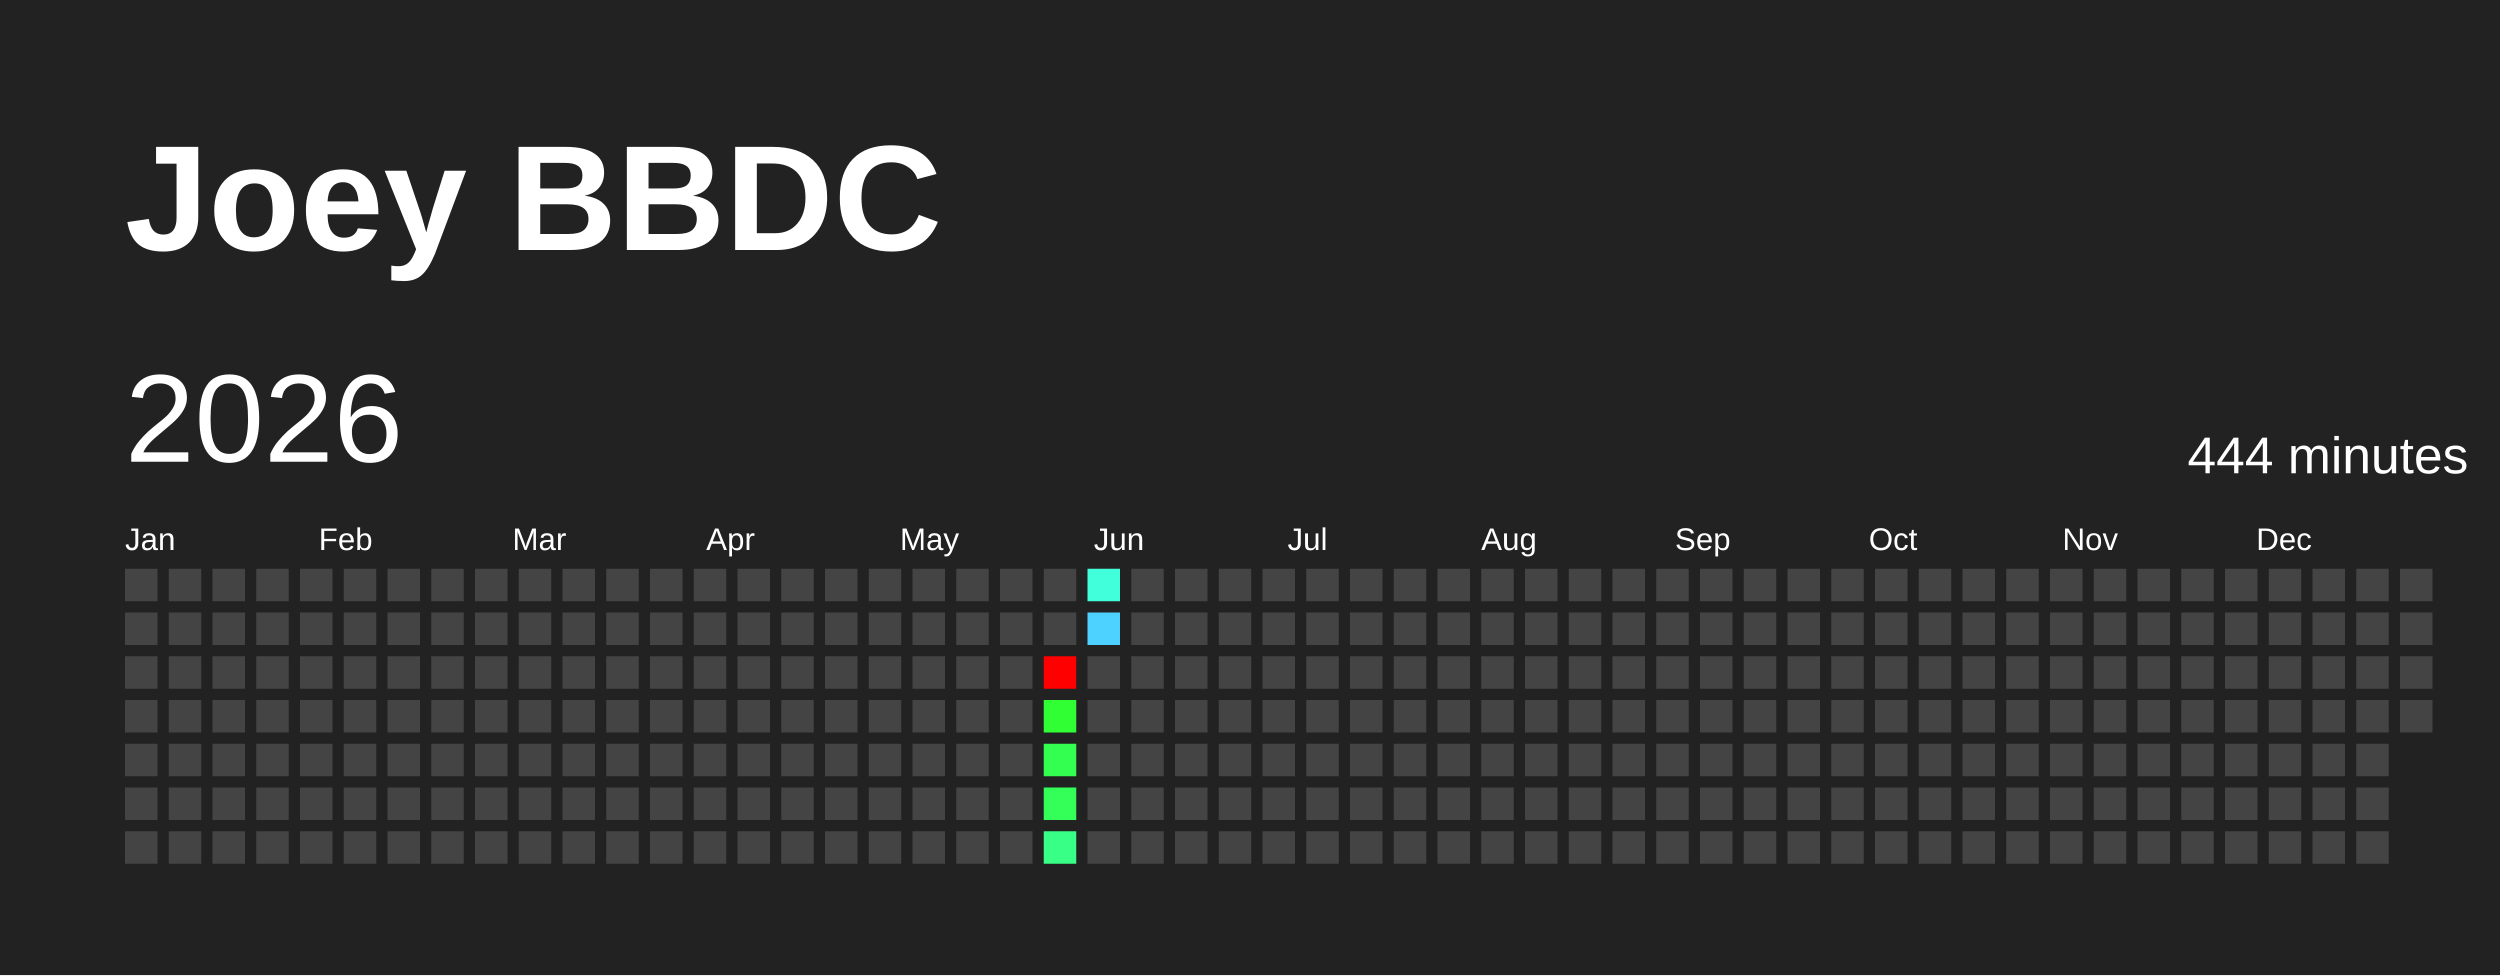
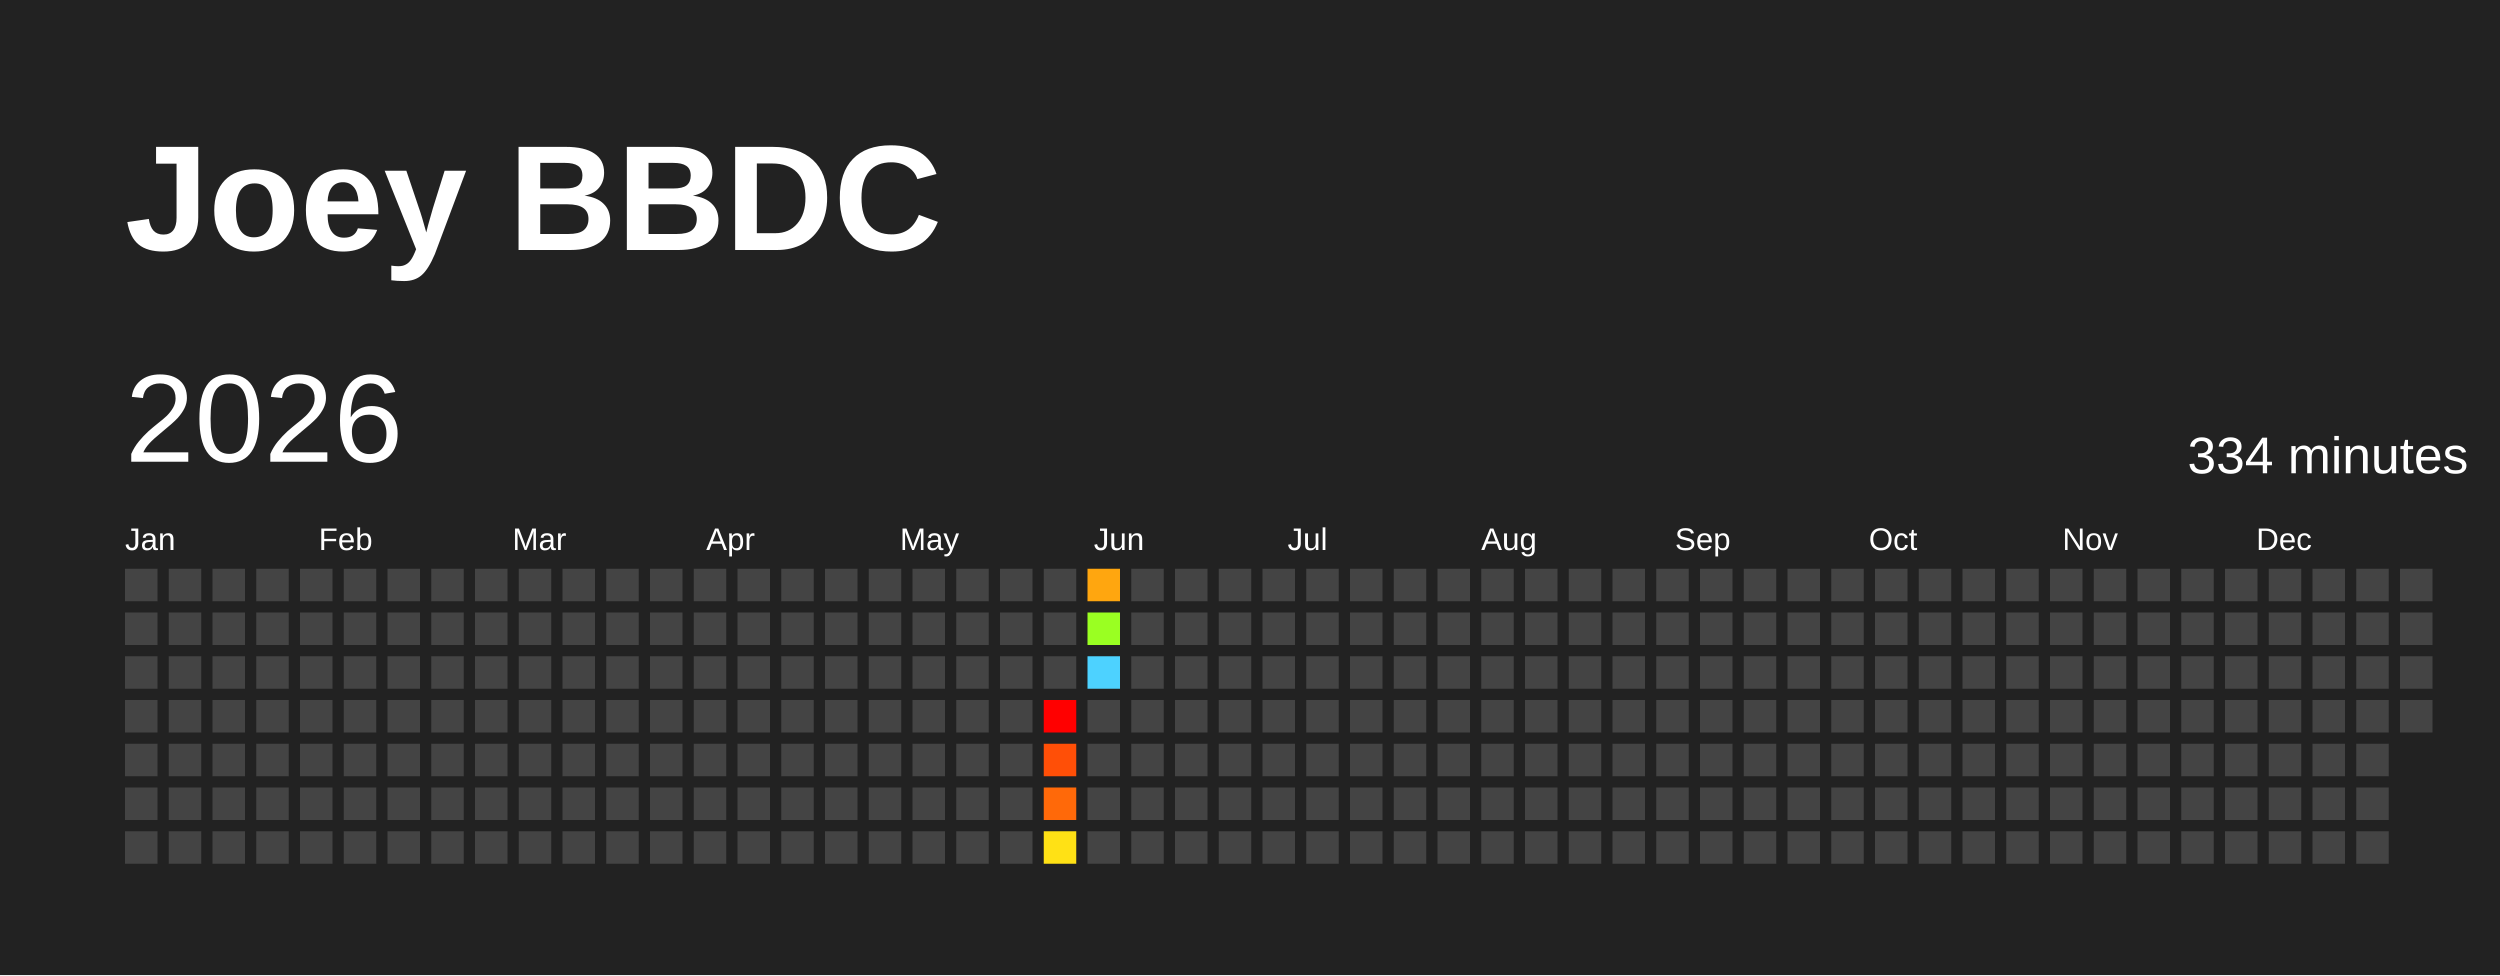
<svg xmlns="http://www.w3.org/2000/svg" baseProfile="full" height="78mm" version="1.1" viewBox="0,0,200,78" width="200mm">
  <defs />
  <rect fill="#222222" height="78" width="200" x="0" y="0" />
  <text fill="#FFFFFF" style="font-size:12px; font-family:Arial; font-weight:bold;" x="10" y="20">Joey BBDC</text>
  <text dominant-baseline="hanging" fill="#FFFFFF" style="font-size:10.0px; font-family:Arial;" x="10" y="30">2026</text>
-   <text dominant-baseline="hanging" fill="#FFFFFF" style="font-size:4.125px; font-family:Arial;" x="175" y="35">444 minutes</text>
+   <text dominant-baseline="hanging" fill="#FFFFFF" style="font-size:4.125px; font-family:Arial;" x="175" y="35">334 minutes</text>
  <text fill="#FFFFFF" style="font-size:2.5px; font-family:Arial" x="10.0" y="44">Jan</text>
  <text fill="#FFFFFF" style="font-size:2.5px; font-family:Arial" x="25.5" y="44">Feb</text>
  <text fill="#FFFFFF" style="font-size:2.5px; font-family:Arial" x="41.0" y="44">Mar</text>
  <text fill="#FFFFFF" style="font-size:2.5px; font-family:Arial" x="56.5" y="44">Apr</text>
  <text fill="#FFFFFF" style="font-size:2.5px; font-family:Arial" x="72.0" y="44">May</text>
  <text fill="#FFFFFF" style="font-size:2.5px; font-family:Arial" x="87.5" y="44">Jun</text>
  <text fill="#FFFFFF" style="font-size:2.5px; font-family:Arial" x="103.0" y="44">Jul</text>
  <text fill="#FFFFFF" style="font-size:2.5px; font-family:Arial" x="118.5" y="44">Aug</text>
  <text fill="#FFFFFF" style="font-size:2.5px; font-family:Arial" x="134.0" y="44">Sep</text>
  <text fill="#FFFFFF" style="font-size:2.5px; font-family:Arial" x="149.5" y="44">Oct</text>
  <text fill="#FFFFFF" style="font-size:2.5px; font-family:Arial" x="165.0" y="44">Nov</text>
  <text fill="#FFFFFF" style="font-size:2.5px; font-family:Arial" x="180.5" y="44">Dec</text>
  <rect fill="#444444" height="2.6" width="2.6" x="10.0" y="45.5" />
  <rect fill="#444444" height="2.6" width="2.6" x="10.0" y="49.0" />
  <rect fill="#444444" height="2.6" width="2.6" x="10.0" y="52.5" />
  <rect fill="#444444" height="2.6" width="2.6" x="10.0" y="56.0" />
  <rect fill="#444444" height="2.6" width="2.6" x="10.0" y="59.5" />
  <rect fill="#444444" height="2.6" width="2.6" x="10.0" y="63.0" />
  <rect fill="#444444" height="2.6" width="2.6" x="10.0" y="66.5" />
  <rect fill="#444444" height="2.6" width="2.6" x="13.5" y="45.5" />
  <rect fill="#444444" height="2.6" width="2.6" x="13.5" y="49.0" />
  <rect fill="#444444" height="2.6" width="2.6" x="13.5" y="52.5" />
  <rect fill="#444444" height="2.6" width="2.6" x="13.5" y="56.0" />
  <rect fill="#444444" height="2.6" width="2.6" x="13.5" y="59.5" />
  <rect fill="#444444" height="2.6" width="2.6" x="13.5" y="63.0" />
  <rect fill="#444444" height="2.6" width="2.6" x="13.5" y="66.5" />
  <rect fill="#444444" height="2.6" width="2.6" x="17.0" y="45.5" />
  <rect fill="#444444" height="2.6" width="2.6" x="17.0" y="49.0" />
  <rect fill="#444444" height="2.6" width="2.6" x="17.0" y="52.5" />
  <rect fill="#444444" height="2.6" width="2.6" x="17.0" y="56.0" />
  <rect fill="#444444" height="2.6" width="2.6" x="17.0" y="59.5" />
  <rect fill="#444444" height="2.6" width="2.6" x="17.0" y="63.0" />
  <rect fill="#444444" height="2.6" width="2.6" x="17.0" y="66.5" />
  <rect fill="#444444" height="2.6" width="2.6" x="20.5" y="45.5" />
  <rect fill="#444444" height="2.6" width="2.6" x="20.5" y="49.0" />
  <rect fill="#444444" height="2.6" width="2.6" x="20.5" y="52.5" />
  <rect fill="#444444" height="2.6" width="2.6" x="20.5" y="56.0" />
  <rect fill="#444444" height="2.6" width="2.6" x="20.5" y="59.5" />
  <rect fill="#444444" height="2.6" width="2.6" x="20.5" y="63.0" />
  <rect fill="#444444" height="2.6" width="2.6" x="20.5" y="66.5" />
  <rect fill="#444444" height="2.6" width="2.6" x="24.0" y="45.5" />
  <rect fill="#444444" height="2.6" width="2.6" x="24.0" y="49.0" />
  <rect fill="#444444" height="2.6" width="2.6" x="24.0" y="52.5" />
  <rect fill="#444444" height="2.6" width="2.6" x="24.0" y="56.0" />
  <rect fill="#444444" height="2.6" width="2.6" x="24.0" y="59.5" />
  <rect fill="#444444" height="2.6" width="2.6" x="24.0" y="63.0" />
  <rect fill="#444444" height="2.6" width="2.6" x="24.0" y="66.5" />
  <rect fill="#444444" height="2.6" width="2.6" x="27.5" y="45.5" />
  <rect fill="#444444" height="2.6" width="2.6" x="27.5" y="49.0" />
  <rect fill="#444444" height="2.6" width="2.6" x="27.5" y="52.5" />
  <rect fill="#444444" height="2.6" width="2.6" x="27.5" y="56.0" />
  <rect fill="#444444" height="2.6" width="2.6" x="27.5" y="59.5" />
  <rect fill="#444444" height="2.6" width="2.6" x="27.5" y="63.0" />
  <rect fill="#444444" height="2.6" width="2.6" x="27.5" y="66.5" />
  <rect fill="#444444" height="2.6" width="2.6" x="31.0" y="45.5" />
  <rect fill="#444444" height="2.6" width="2.6" x="31.0" y="49.0" />
  <rect fill="#444444" height="2.6" width="2.6" x="31.0" y="52.5" />
  <rect fill="#444444" height="2.6" width="2.6" x="31.0" y="56.0" />
  <rect fill="#444444" height="2.6" width="2.6" x="31.0" y="59.5" />
  <rect fill="#444444" height="2.6" width="2.6" x="31.0" y="63.0" />
  <rect fill="#444444" height="2.6" width="2.6" x="31.0" y="66.5" />
  <rect fill="#444444" height="2.6" width="2.6" x="34.5" y="45.5" />
  <rect fill="#444444" height="2.6" width="2.6" x="34.5" y="49.0" />
  <rect fill="#444444" height="2.6" width="2.6" x="34.5" y="52.5" />
  <rect fill="#444444" height="2.6" width="2.6" x="34.5" y="56.0" />
  <rect fill="#444444" height="2.6" width="2.6" x="34.5" y="59.5" />
  <rect fill="#444444" height="2.6" width="2.6" x="34.5" y="63.0" />
  <rect fill="#444444" height="2.6" width="2.6" x="34.5" y="66.5" />
  <rect fill="#444444" height="2.6" width="2.6" x="38.0" y="45.5" />
  <rect fill="#444444" height="2.6" width="2.6" x="38.0" y="49.0" />
  <rect fill="#444444" height="2.6" width="2.6" x="38.0" y="52.5" />
  <rect fill="#444444" height="2.6" width="2.6" x="38.0" y="56.0" />
  <rect fill="#444444" height="2.6" width="2.6" x="38.0" y="59.5" />
  <rect fill="#444444" height="2.6" width="2.6" x="38.0" y="63.0" />
  <rect fill="#444444" height="2.6" width="2.6" x="38.0" y="66.5" />
  <rect fill="#444444" height="2.6" width="2.6" x="41.5" y="45.5" />
  <rect fill="#444444" height="2.6" width="2.6" x="41.5" y="49.0" />
  <rect fill="#444444" height="2.6" width="2.6" x="41.5" y="52.5" />
  <rect fill="#444444" height="2.6" width="2.6" x="41.5" y="56.0" />
  <rect fill="#444444" height="2.6" width="2.6" x="41.5" y="59.5" />
  <rect fill="#444444" height="2.6" width="2.6" x="41.5" y="63.0" />
  <rect fill="#444444" height="2.6" width="2.6" x="41.5" y="66.5" />
  <rect fill="#444444" height="2.6" width="2.6" x="45.0" y="45.5" />
  <rect fill="#444444" height="2.6" width="2.6" x="45.0" y="49.0" />
  <rect fill="#444444" height="2.6" width="2.6" x="45.0" y="52.5" />
  <rect fill="#444444" height="2.6" width="2.6" x="45.0" y="56.0" />
  <rect fill="#444444" height="2.6" width="2.6" x="45.0" y="59.5" />
  <rect fill="#444444" height="2.6" width="2.6" x="45.0" y="63.0" />
  <rect fill="#444444" height="2.6" width="2.6" x="45.0" y="66.5" />
  <rect fill="#444444" height="2.6" width="2.6" x="48.5" y="45.5" />
  <rect fill="#444444" height="2.6" width="2.6" x="48.5" y="49.0" />
  <rect fill="#444444" height="2.6" width="2.6" x="48.5" y="52.5" />
  <rect fill="#444444" height="2.6" width="2.6" x="48.5" y="56.0" />
  <rect fill="#444444" height="2.6" width="2.6" x="48.5" y="59.5" />
  <rect fill="#444444" height="2.6" width="2.6" x="48.5" y="63.0" />
  <rect fill="#444444" height="2.6" width="2.6" x="48.5" y="66.5" />
  <rect fill="#444444" height="2.6" width="2.6" x="52.0" y="45.5" />
  <rect fill="#444444" height="2.6" width="2.6" x="52.0" y="49.0" />
  <rect fill="#444444" height="2.6" width="2.6" x="52.0" y="52.5" />
  <rect fill="#444444" height="2.6" width="2.6" x="52.0" y="56.0" />
  <rect fill="#444444" height="2.6" width="2.6" x="52.0" y="59.5" />
  <rect fill="#444444" height="2.6" width="2.6" x="52.0" y="63.0" />
  <rect fill="#444444" height="2.6" width="2.6" x="52.0" y="66.5" />
  <rect fill="#444444" height="2.6" width="2.6" x="55.5" y="45.5" />
  <rect fill="#444444" height="2.6" width="2.6" x="55.5" y="49.0" />
  <rect fill="#444444" height="2.6" width="2.6" x="55.5" y="52.5" />
  <rect fill="#444444" height="2.6" width="2.6" x="55.5" y="56.0" />
  <rect fill="#444444" height="2.6" width="2.6" x="55.5" y="59.5" />
  <rect fill="#444444" height="2.6" width="2.6" x="55.5" y="63.0" />
  <rect fill="#444444" height="2.6" width="2.6" x="55.5" y="66.5" />
  <rect fill="#444444" height="2.6" width="2.6" x="59.0" y="45.5" />
  <rect fill="#444444" height="2.6" width="2.6" x="59.0" y="49.0" />
  <rect fill="#444444" height="2.6" width="2.6" x="59.0" y="52.5" />
  <rect fill="#444444" height="2.6" width="2.6" x="59.0" y="56.0" />
  <rect fill="#444444" height="2.6" width="2.6" x="59.0" y="59.5" />
  <rect fill="#444444" height="2.6" width="2.6" x="59.0" y="63.0" />
  <rect fill="#444444" height="2.6" width="2.6" x="59.0" y="66.5" />
  <rect fill="#444444" height="2.6" width="2.6" x="62.5" y="45.5" />
  <rect fill="#444444" height="2.6" width="2.6" x="62.5" y="49.0" />
  <rect fill="#444444" height="2.6" width="2.6" x="62.5" y="52.5" />
  <rect fill="#444444" height="2.6" width="2.6" x="62.5" y="56.0" />
  <rect fill="#444444" height="2.6" width="2.6" x="62.5" y="59.5" />
  <rect fill="#444444" height="2.6" width="2.6" x="62.5" y="63.0" />
  <rect fill="#444444" height="2.6" width="2.6" x="62.5" y="66.5" />
  <rect fill="#444444" height="2.6" width="2.6" x="66.0" y="45.5" />
  <rect fill="#444444" height="2.6" width="2.6" x="66.0" y="49.0" />
  <rect fill="#444444" height="2.6" width="2.6" x="66.0" y="52.5" />
  <rect fill="#444444" height="2.6" width="2.6" x="66.0" y="56.0" />
  <rect fill="#444444" height="2.6" width="2.6" x="66.0" y="59.5" />
  <rect fill="#444444" height="2.6" width="2.6" x="66.0" y="63.0" />
  <rect fill="#444444" height="2.6" width="2.6" x="66.0" y="66.5" />
  <rect fill="#444444" height="2.6" width="2.6" x="69.5" y="45.5" />
  <rect fill="#444444" height="2.6" width="2.6" x="69.5" y="49.0" />
  <rect fill="#444444" height="2.6" width="2.6" x="69.5" y="52.5" />
  <rect fill="#444444" height="2.6" width="2.6" x="69.5" y="56.0" />
  <rect fill="#444444" height="2.6" width="2.6" x="69.5" y="59.5" />
  <rect fill="#444444" height="2.6" width="2.6" x="69.5" y="63.0" />
  <rect fill="#444444" height="2.6" width="2.6" x="69.5" y="66.5" />
  <rect fill="#444444" height="2.6" width="2.6" x="73.0" y="45.5" />
  <rect fill="#444444" height="2.6" width="2.6" x="73.0" y="49.0" />
  <rect fill="#444444" height="2.6" width="2.6" x="73.0" y="52.5" />
  <rect fill="#444444" height="2.6" width="2.6" x="73.0" y="56.0" />
  <rect fill="#444444" height="2.6" width="2.6" x="73.0" y="59.5" />
  <rect fill="#444444" height="2.6" width="2.6" x="73.0" y="63.0" />
  <rect fill="#444444" height="2.6" width="2.6" x="73.0" y="66.5" />
  <rect fill="#444444" height="2.6" width="2.6" x="76.5" y="45.5" />
  <rect fill="#444444" height="2.6" width="2.6" x="76.5" y="49.0" />
  <rect fill="#444444" height="2.6" width="2.6" x="76.5" y="52.5" />
  <rect fill="#444444" height="2.6" width="2.6" x="76.5" y="56.0" />
  <rect fill="#444444" height="2.6" width="2.6" x="76.5" y="59.5" />
  <rect fill="#444444" height="2.6" width="2.6" x="76.5" y="63.0" />
  <rect fill="#444444" height="2.6" width="2.6" x="76.5" y="66.5" />
  <rect fill="#444444" height="2.6" width="2.6" x="80.0" y="45.5" />
  <rect fill="#444444" height="2.6" width="2.6" x="80.0" y="49.0" />
  <rect fill="#444444" height="2.6" width="2.6" x="80.0" y="52.5" />
  <rect fill="#444444" height="2.6" width="2.6" x="80.0" y="56.0" />
  <rect fill="#444444" height="2.6" width="2.6" x="80.0" y="59.5" />
  <rect fill="#444444" height="2.6" width="2.6" x="80.0" y="63.0" />
  <rect fill="#444444" height="2.6" width="2.6" x="80.0" y="66.5" />
  <rect fill="#444444" height="2.6" width="2.6" x="83.5" y="45.5" />
  <rect fill="#444444" height="2.6" width="2.6" x="83.5" y="49.0" />
-   <rect fill="red" height="2.6" width="2.6" x="83.5" y="52.5" />
-   <rect fill="#30ff34" height="2.6" width="2.6" x="83.5" y="56.0" />
-   <rect fill="#33ff50" height="2.6" width="2.6" x="83.5" y="59.5" />
-   <rect fill="#34ff59" height="2.6" width="2.6" x="83.5" y="63.0" />
-   <rect fill="#38ff85" height="2.6" width="2.6" x="83.5" y="66.5" />
-   <rect fill="#42ffdb" height="2.6" width="2.6" x="87.0" y="45.5" />
-   <rect fill="#4dd2ff" height="2.6" width="2.6" x="87.0" y="49.0" />
-   <rect fill="#444444" height="2.6" width="2.6" x="87.0" y="52.5" />
+   <rect fill="#444444" height="2.6" width="2.6" x="83.5" y="52.5" />
+   <rect fill="red" height="2.6" width="2.6" x="83.5" y="56.0" />
+   <rect fill="#ff4f07" height="2.6" width="2.6" x="83.5" y="59.5" />
+   <rect fill="#ff6909" height="2.6" width="2.6" x="83.5" y="63.0" />
+   <rect fill="#ffe115" height="2.6" width="2.6" x="83.5" y="66.5" />
+   <rect fill="#ffa60f" height="2.6" width="2.6" x="87.0" y="45.5" />
+   <rect fill="#9aff22" height="2.6" width="2.6" x="87.0" y="49.0" />
+   <rect fill="#4dd2ff" height="2.6" width="2.6" x="87.0" y="52.5" />
  <rect fill="#444444" height="2.6" width="2.6" x="87.0" y="56.0" />
  <rect fill="#444444" height="2.6" width="2.6" x="87.0" y="59.5" />
  <rect fill="#444444" height="2.6" width="2.6" x="87.0" y="63.0" />
  <rect fill="#444444" height="2.6" width="2.6" x="87.0" y="66.5" />
  <rect fill="#444444" height="2.6" width="2.6" x="90.5" y="45.5" />
  <rect fill="#444444" height="2.6" width="2.6" x="90.5" y="49.0" />
  <rect fill="#444444" height="2.6" width="2.6" x="90.5" y="52.5" />
  <rect fill="#444444" height="2.6" width="2.6" x="90.5" y="56.0" />
  <rect fill="#444444" height="2.6" width="2.6" x="90.5" y="59.5" />
  <rect fill="#444444" height="2.6" width="2.6" x="90.5" y="63.0" />
  <rect fill="#444444" height="2.6" width="2.6" x="90.5" y="66.5" />
  <rect fill="#444444" height="2.6" width="2.6" x="94.0" y="45.5" />
  <rect fill="#444444" height="2.6" width="2.6" x="94.0" y="49.0" />
  <rect fill="#444444" height="2.6" width="2.6" x="94.0" y="52.5" />
  <rect fill="#444444" height="2.6" width="2.6" x="94.0" y="56.0" />
  <rect fill="#444444" height="2.6" width="2.6" x="94.0" y="59.5" />
  <rect fill="#444444" height="2.6" width="2.6" x="94.0" y="63.0" />
  <rect fill="#444444" height="2.6" width="2.6" x="94.0" y="66.5" />
  <rect fill="#444444" height="2.6" width="2.6" x="97.5" y="45.5" />
  <rect fill="#444444" height="2.6" width="2.6" x="97.5" y="49.0" />
  <rect fill="#444444" height="2.6" width="2.6" x="97.5" y="52.5" />
  <rect fill="#444444" height="2.6" width="2.6" x="97.5" y="56.0" />
  <rect fill="#444444" height="2.6" width="2.6" x="97.5" y="59.5" />
  <rect fill="#444444" height="2.6" width="2.6" x="97.5" y="63.0" />
  <rect fill="#444444" height="2.6" width="2.6" x="97.5" y="66.5" />
  <rect fill="#444444" height="2.6" width="2.6" x="101.0" y="45.5" />
  <rect fill="#444444" height="2.6" width="2.6" x="101.0" y="49.0" />
  <rect fill="#444444" height="2.6" width="2.6" x="101.0" y="52.5" />
  <rect fill="#444444" height="2.6" width="2.6" x="101.0" y="56.0" />
  <rect fill="#444444" height="2.6" width="2.6" x="101.0" y="59.5" />
  <rect fill="#444444" height="2.6" width="2.6" x="101.0" y="63.0" />
  <rect fill="#444444" height="2.6" width="2.6" x="101.0" y="66.5" />
  <rect fill="#444444" height="2.6" width="2.6" x="104.5" y="45.5" />
  <rect fill="#444444" height="2.6" width="2.6" x="104.5" y="49.0" />
  <rect fill="#444444" height="2.6" width="2.6" x="104.5" y="52.5" />
  <rect fill="#444444" height="2.6" width="2.6" x="104.5" y="56.0" />
  <rect fill="#444444" height="2.6" width="2.6" x="104.5" y="59.5" />
  <rect fill="#444444" height="2.6" width="2.6" x="104.5" y="63.0" />
  <rect fill="#444444" height="2.6" width="2.6" x="104.5" y="66.5" />
  <rect fill="#444444" height="2.6" width="2.6" x="108.0" y="45.5" />
  <rect fill="#444444" height="2.6" width="2.6" x="108.0" y="49.0" />
  <rect fill="#444444" height="2.6" width="2.6" x="108.0" y="52.5" />
  <rect fill="#444444" height="2.6" width="2.6" x="108.0" y="56.0" />
  <rect fill="#444444" height="2.6" width="2.6" x="108.0" y="59.5" />
  <rect fill="#444444" height="2.6" width="2.6" x="108.0" y="63.0" />
  <rect fill="#444444" height="2.6" width="2.6" x="108.0" y="66.5" />
  <rect fill="#444444" height="2.6" width="2.6" x="111.5" y="45.5" />
  <rect fill="#444444" height="2.6" width="2.6" x="111.5" y="49.0" />
  <rect fill="#444444" height="2.6" width="2.6" x="111.5" y="52.5" />
  <rect fill="#444444" height="2.6" width="2.6" x="111.5" y="56.0" />
  <rect fill="#444444" height="2.6" width="2.6" x="111.5" y="59.5" />
  <rect fill="#444444" height="2.6" width="2.6" x="111.5" y="63.0" />
  <rect fill="#444444" height="2.6" width="2.6" x="111.5" y="66.5" />
  <rect fill="#444444" height="2.6" width="2.6" x="115.0" y="45.5" />
  <rect fill="#444444" height="2.6" width="2.6" x="115.0" y="49.0" />
  <rect fill="#444444" height="2.6" width="2.6" x="115.0" y="52.5" />
  <rect fill="#444444" height="2.6" width="2.6" x="115.0" y="56.0" />
  <rect fill="#444444" height="2.6" width="2.6" x="115.0" y="59.5" />
  <rect fill="#444444" height="2.6" width="2.6" x="115.0" y="63.0" />
  <rect fill="#444444" height="2.6" width="2.6" x="115.0" y="66.5" />
  <rect fill="#444444" height="2.6" width="2.6" x="118.5" y="45.5" />
  <rect fill="#444444" height="2.6" width="2.6" x="118.5" y="49.0" />
  <rect fill="#444444" height="2.6" width="2.6" x="118.5" y="52.5" />
  <rect fill="#444444" height="2.6" width="2.6" x="118.5" y="56.0" />
  <rect fill="#444444" height="2.6" width="2.6" x="118.5" y="59.5" />
  <rect fill="#444444" height="2.6" width="2.6" x="118.5" y="63.0" />
  <rect fill="#444444" height="2.6" width="2.6" x="118.5" y="66.5" />
  <rect fill="#444444" height="2.6" width="2.6" x="122.0" y="45.5" />
  <rect fill="#444444" height="2.6" width="2.6" x="122.0" y="49.0" />
  <rect fill="#444444" height="2.6" width="2.6" x="122.0" y="52.5" />
  <rect fill="#444444" height="2.6" width="2.6" x="122.0" y="56.0" />
  <rect fill="#444444" height="2.6" width="2.6" x="122.0" y="59.5" />
  <rect fill="#444444" height="2.6" width="2.6" x="122.0" y="63.0" />
  <rect fill="#444444" height="2.6" width="2.6" x="122.0" y="66.5" />
  <rect fill="#444444" height="2.6" width="2.6" x="125.5" y="45.5" />
  <rect fill="#444444" height="2.6" width="2.6" x="125.5" y="49.0" />
  <rect fill="#444444" height="2.6" width="2.6" x="125.5" y="52.5" />
  <rect fill="#444444" height="2.6" width="2.6" x="125.5" y="56.0" />
  <rect fill="#444444" height="2.6" width="2.6" x="125.5" y="59.5" />
  <rect fill="#444444" height="2.6" width="2.6" x="125.5" y="63.0" />
  <rect fill="#444444" height="2.6" width="2.6" x="125.5" y="66.5" />
  <rect fill="#444444" height="2.6" width="2.6" x="129.0" y="45.5" />
  <rect fill="#444444" height="2.6" width="2.6" x="129.0" y="49.0" />
  <rect fill="#444444" height="2.6" width="2.6" x="129.0" y="52.5" />
  <rect fill="#444444" height="2.6" width="2.6" x="129.0" y="56.0" />
  <rect fill="#444444" height="2.6" width="2.6" x="129.0" y="59.5" />
  <rect fill="#444444" height="2.6" width="2.6" x="129.0" y="63.0" />
  <rect fill="#444444" height="2.6" width="2.6" x="129.0" y="66.5" />
  <rect fill="#444444" height="2.6" width="2.6" x="132.5" y="45.5" />
  <rect fill="#444444" height="2.6" width="2.6" x="132.5" y="49.0" />
  <rect fill="#444444" height="2.6" width="2.6" x="132.5" y="52.5" />
  <rect fill="#444444" height="2.6" width="2.6" x="132.5" y="56.0" />
  <rect fill="#444444" height="2.6" width="2.6" x="132.5" y="59.5" />
  <rect fill="#444444" height="2.6" width="2.6" x="132.5" y="63.0" />
  <rect fill="#444444" height="2.6" width="2.6" x="132.5" y="66.5" />
  <rect fill="#444444" height="2.6" width="2.6" x="136.0" y="45.5" />
  <rect fill="#444444" height="2.6" width="2.6" x="136.0" y="49.0" />
  <rect fill="#444444" height="2.6" width="2.6" x="136.0" y="52.5" />
  <rect fill="#444444" height="2.6" width="2.6" x="136.0" y="56.0" />
  <rect fill="#444444" height="2.6" width="2.6" x="136.0" y="59.5" />
  <rect fill="#444444" height="2.6" width="2.6" x="136.0" y="63.0" />
  <rect fill="#444444" height="2.6" width="2.6" x="136.0" y="66.5" />
  <rect fill="#444444" height="2.6" width="2.6" x="139.5" y="45.5" />
  <rect fill="#444444" height="2.6" width="2.6" x="139.5" y="49.0" />
  <rect fill="#444444" height="2.6" width="2.6" x="139.5" y="52.5" />
  <rect fill="#444444" height="2.6" width="2.6" x="139.5" y="56.0" />
  <rect fill="#444444" height="2.6" width="2.6" x="139.5" y="59.5" />
  <rect fill="#444444" height="2.6" width="2.6" x="139.5" y="63.0" />
  <rect fill="#444444" height="2.6" width="2.6" x="139.5" y="66.5" />
  <rect fill="#444444" height="2.6" width="2.6" x="143.0" y="45.5" />
  <rect fill="#444444" height="2.6" width="2.6" x="143.0" y="49.0" />
  <rect fill="#444444" height="2.6" width="2.6" x="143.0" y="52.5" />
  <rect fill="#444444" height="2.6" width="2.6" x="143.0" y="56.0" />
  <rect fill="#444444" height="2.6" width="2.6" x="143.0" y="59.5" />
  <rect fill="#444444" height="2.6" width="2.6" x="143.0" y="63.0" />
  <rect fill="#444444" height="2.6" width="2.6" x="143.0" y="66.5" />
  <rect fill="#444444" height="2.6" width="2.6" x="146.5" y="45.5" />
  <rect fill="#444444" height="2.6" width="2.6" x="146.5" y="49.0" />
  <rect fill="#444444" height="2.6" width="2.6" x="146.5" y="52.5" />
  <rect fill="#444444" height="2.6" width="2.6" x="146.5" y="56.0" />
  <rect fill="#444444" height="2.6" width="2.6" x="146.5" y="59.5" />
  <rect fill="#444444" height="2.6" width="2.6" x="146.5" y="63.0" />
  <rect fill="#444444" height="2.6" width="2.6" x="146.5" y="66.5" />
  <rect fill="#444444" height="2.6" width="2.6" x="150.0" y="45.5" />
  <rect fill="#444444" height="2.6" width="2.6" x="150.0" y="49.0" />
  <rect fill="#444444" height="2.6" width="2.6" x="150.0" y="52.5" />
  <rect fill="#444444" height="2.6" width="2.6" x="150.0" y="56.0" />
  <rect fill="#444444" height="2.6" width="2.6" x="150.0" y="59.5" />
  <rect fill="#444444" height="2.6" width="2.6" x="150.0" y="63.0" />
  <rect fill="#444444" height="2.6" width="2.6" x="150.0" y="66.5" />
  <rect fill="#444444" height="2.6" width="2.6" x="153.5" y="45.5" />
  <rect fill="#444444" height="2.6" width="2.6" x="153.5" y="49.0" />
  <rect fill="#444444" height="2.6" width="2.6" x="153.5" y="52.5" />
  <rect fill="#444444" height="2.6" width="2.6" x="153.5" y="56.0" />
  <rect fill="#444444" height="2.6" width="2.6" x="153.5" y="59.5" />
  <rect fill="#444444" height="2.6" width="2.6" x="153.5" y="63.0" />
  <rect fill="#444444" height="2.6" width="2.6" x="153.5" y="66.5" />
  <rect fill="#444444" height="2.6" width="2.6" x="157.0" y="45.5" />
  <rect fill="#444444" height="2.6" width="2.6" x="157.0" y="49.0" />
  <rect fill="#444444" height="2.6" width="2.6" x="157.0" y="52.5" />
  <rect fill="#444444" height="2.6" width="2.6" x="157.0" y="56.0" />
  <rect fill="#444444" height="2.6" width="2.6" x="157.0" y="59.5" />
  <rect fill="#444444" height="2.6" width="2.6" x="157.0" y="63.0" />
  <rect fill="#444444" height="2.6" width="2.6" x="157.0" y="66.5" />
  <rect fill="#444444" height="2.6" width="2.6" x="160.5" y="45.5" />
  <rect fill="#444444" height="2.6" width="2.6" x="160.5" y="49.0" />
  <rect fill="#444444" height="2.6" width="2.6" x="160.5" y="52.5" />
  <rect fill="#444444" height="2.6" width="2.6" x="160.5" y="56.0" />
  <rect fill="#444444" height="2.6" width="2.6" x="160.5" y="59.5" />
  <rect fill="#444444" height="2.6" width="2.6" x="160.5" y="63.0" />
  <rect fill="#444444" height="2.6" width="2.6" x="160.5" y="66.5" />
  <rect fill="#444444" height="2.6" width="2.6" x="164.0" y="45.5" />
  <rect fill="#444444" height="2.6" width="2.6" x="164.0" y="49.0" />
  <rect fill="#444444" height="2.6" width="2.6" x="164.0" y="52.5" />
  <rect fill="#444444" height="2.6" width="2.6" x="164.0" y="56.0" />
  <rect fill="#444444" height="2.6" width="2.6" x="164.0" y="59.5" />
  <rect fill="#444444" height="2.6" width="2.6" x="164.0" y="63.0" />
  <rect fill="#444444" height="2.6" width="2.6" x="164.0" y="66.5" />
  <rect fill="#444444" height="2.6" width="2.6" x="167.5" y="45.5" />
  <rect fill="#444444" height="2.6" width="2.6" x="167.5" y="49.0" />
  <rect fill="#444444" height="2.6" width="2.6" x="167.5" y="52.5" />
  <rect fill="#444444" height="2.6" width="2.6" x="167.5" y="56.0" />
  <rect fill="#444444" height="2.6" width="2.6" x="167.5" y="59.5" />
  <rect fill="#444444" height="2.6" width="2.6" x="167.5" y="63.0" />
  <rect fill="#444444" height="2.6" width="2.6" x="167.5" y="66.5" />
  <rect fill="#444444" height="2.6" width="2.6" x="171.0" y="45.5" />
  <rect fill="#444444" height="2.6" width="2.6" x="171.0" y="49.0" />
  <rect fill="#444444" height="2.6" width="2.6" x="171.0" y="52.5" />
  <rect fill="#444444" height="2.6" width="2.6" x="171.0" y="56.0" />
  <rect fill="#444444" height="2.6" width="2.6" x="171.0" y="59.5" />
  <rect fill="#444444" height="2.6" width="2.6" x="171.0" y="63.0" />
  <rect fill="#444444" height="2.6" width="2.6" x="171.0" y="66.5" />
  <rect fill="#444444" height="2.6" width="2.6" x="174.5" y="45.5" />
  <rect fill="#444444" height="2.6" width="2.6" x="174.5" y="49.0" />
  <rect fill="#444444" height="2.6" width="2.6" x="174.5" y="52.5" />
  <rect fill="#444444" height="2.6" width="2.6" x="174.5" y="56.0" />
  <rect fill="#444444" height="2.6" width="2.6" x="174.5" y="59.5" />
  <rect fill="#444444" height="2.6" width="2.6" x="174.5" y="63.0" />
  <rect fill="#444444" height="2.6" width="2.6" x="174.5" y="66.5" />
  <rect fill="#444444" height="2.6" width="2.6" x="178.0" y="45.5" />
  <rect fill="#444444" height="2.6" width="2.6" x="178.0" y="49.0" />
  <rect fill="#444444" height="2.6" width="2.6" x="178.0" y="52.5" />
  <rect fill="#444444" height="2.6" width="2.6" x="178.0" y="56.0" />
  <rect fill="#444444" height="2.6" width="2.6" x="178.0" y="59.5" />
  <rect fill="#444444" height="2.6" width="2.6" x="178.0" y="63.0" />
  <rect fill="#444444" height="2.6" width="2.6" x="178.0" y="66.5" />
  <rect fill="#444444" height="2.6" width="2.6" x="181.5" y="45.5" />
  <rect fill="#444444" height="2.6" width="2.6" x="181.5" y="49.0" />
  <rect fill="#444444" height="2.6" width="2.6" x="181.5" y="52.5" />
  <rect fill="#444444" height="2.6" width="2.6" x="181.5" y="56.0" />
  <rect fill="#444444" height="2.6" width="2.6" x="181.5" y="59.5" />
  <rect fill="#444444" height="2.6" width="2.6" x="181.5" y="63.0" />
  <rect fill="#444444" height="2.6" width="2.6" x="181.5" y="66.5" />
  <rect fill="#444444" height="2.6" width="2.6" x="185.0" y="45.5" />
  <rect fill="#444444" height="2.6" width="2.6" x="185.0" y="49.0" />
  <rect fill="#444444" height="2.6" width="2.6" x="185.0" y="52.5" />
  <rect fill="#444444" height="2.6" width="2.6" x="185.0" y="56.0" />
  <rect fill="#444444" height="2.6" width="2.6" x="185.0" y="59.5" />
  <rect fill="#444444" height="2.6" width="2.6" x="185.0" y="63.0" />
  <rect fill="#444444" height="2.6" width="2.6" x="185.0" y="66.5" />
  <rect fill="#444444" height="2.6" width="2.6" x="188.5" y="45.5" />
  <rect fill="#444444" height="2.6" width="2.6" x="188.5" y="49.0" />
  <rect fill="#444444" height="2.6" width="2.6" x="188.5" y="52.5" />
  <rect fill="#444444" height="2.6" width="2.6" x="188.5" y="56.0" />
  <rect fill="#444444" height="2.6" width="2.6" x="188.5" y="59.5" />
  <rect fill="#444444" height="2.6" width="2.6" x="188.5" y="63.0" />
  <rect fill="#444444" height="2.6" width="2.6" x="188.5" y="66.5" />
  <rect fill="#444444" height="2.6" width="2.6" x="192.0" y="45.5" />
  <rect fill="#444444" height="2.6" width="2.6" x="192.0" y="49.0" />
  <rect fill="#444444" height="2.6" width="2.6" x="192.0" y="52.5" />
  <rect fill="#444444" height="2.6" width="2.6" x="192.0" y="56.0" />
</svg>
